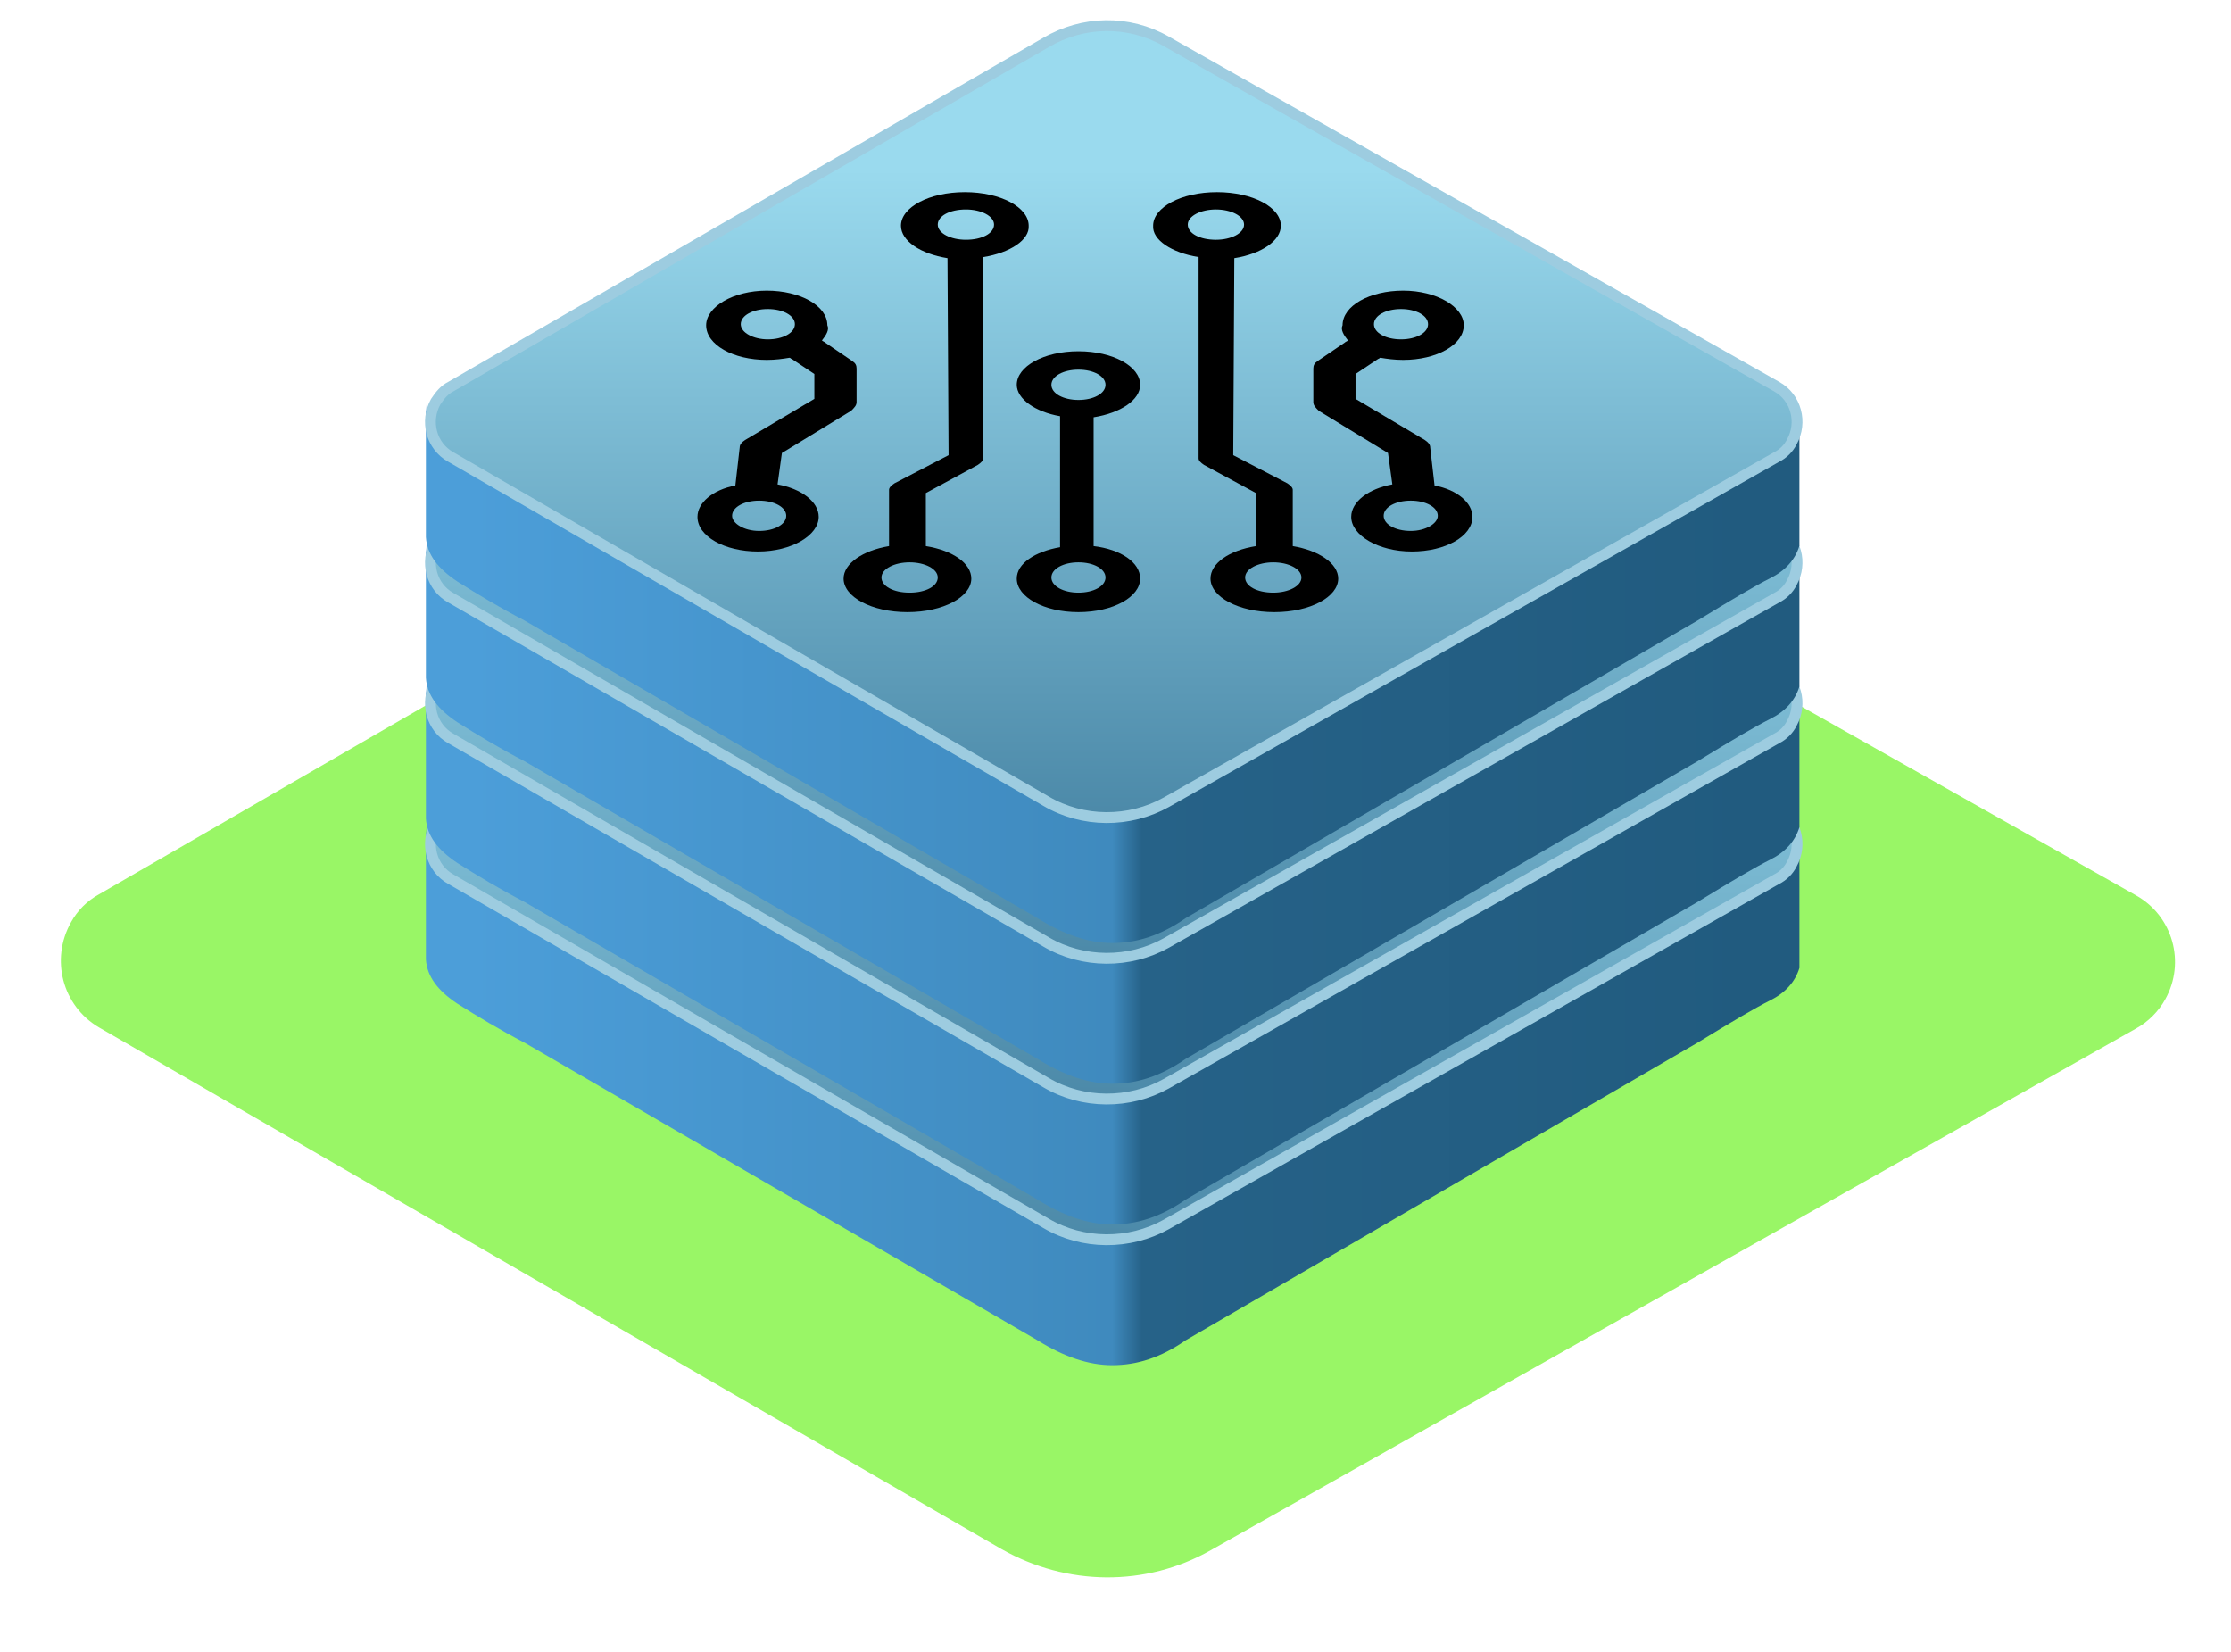
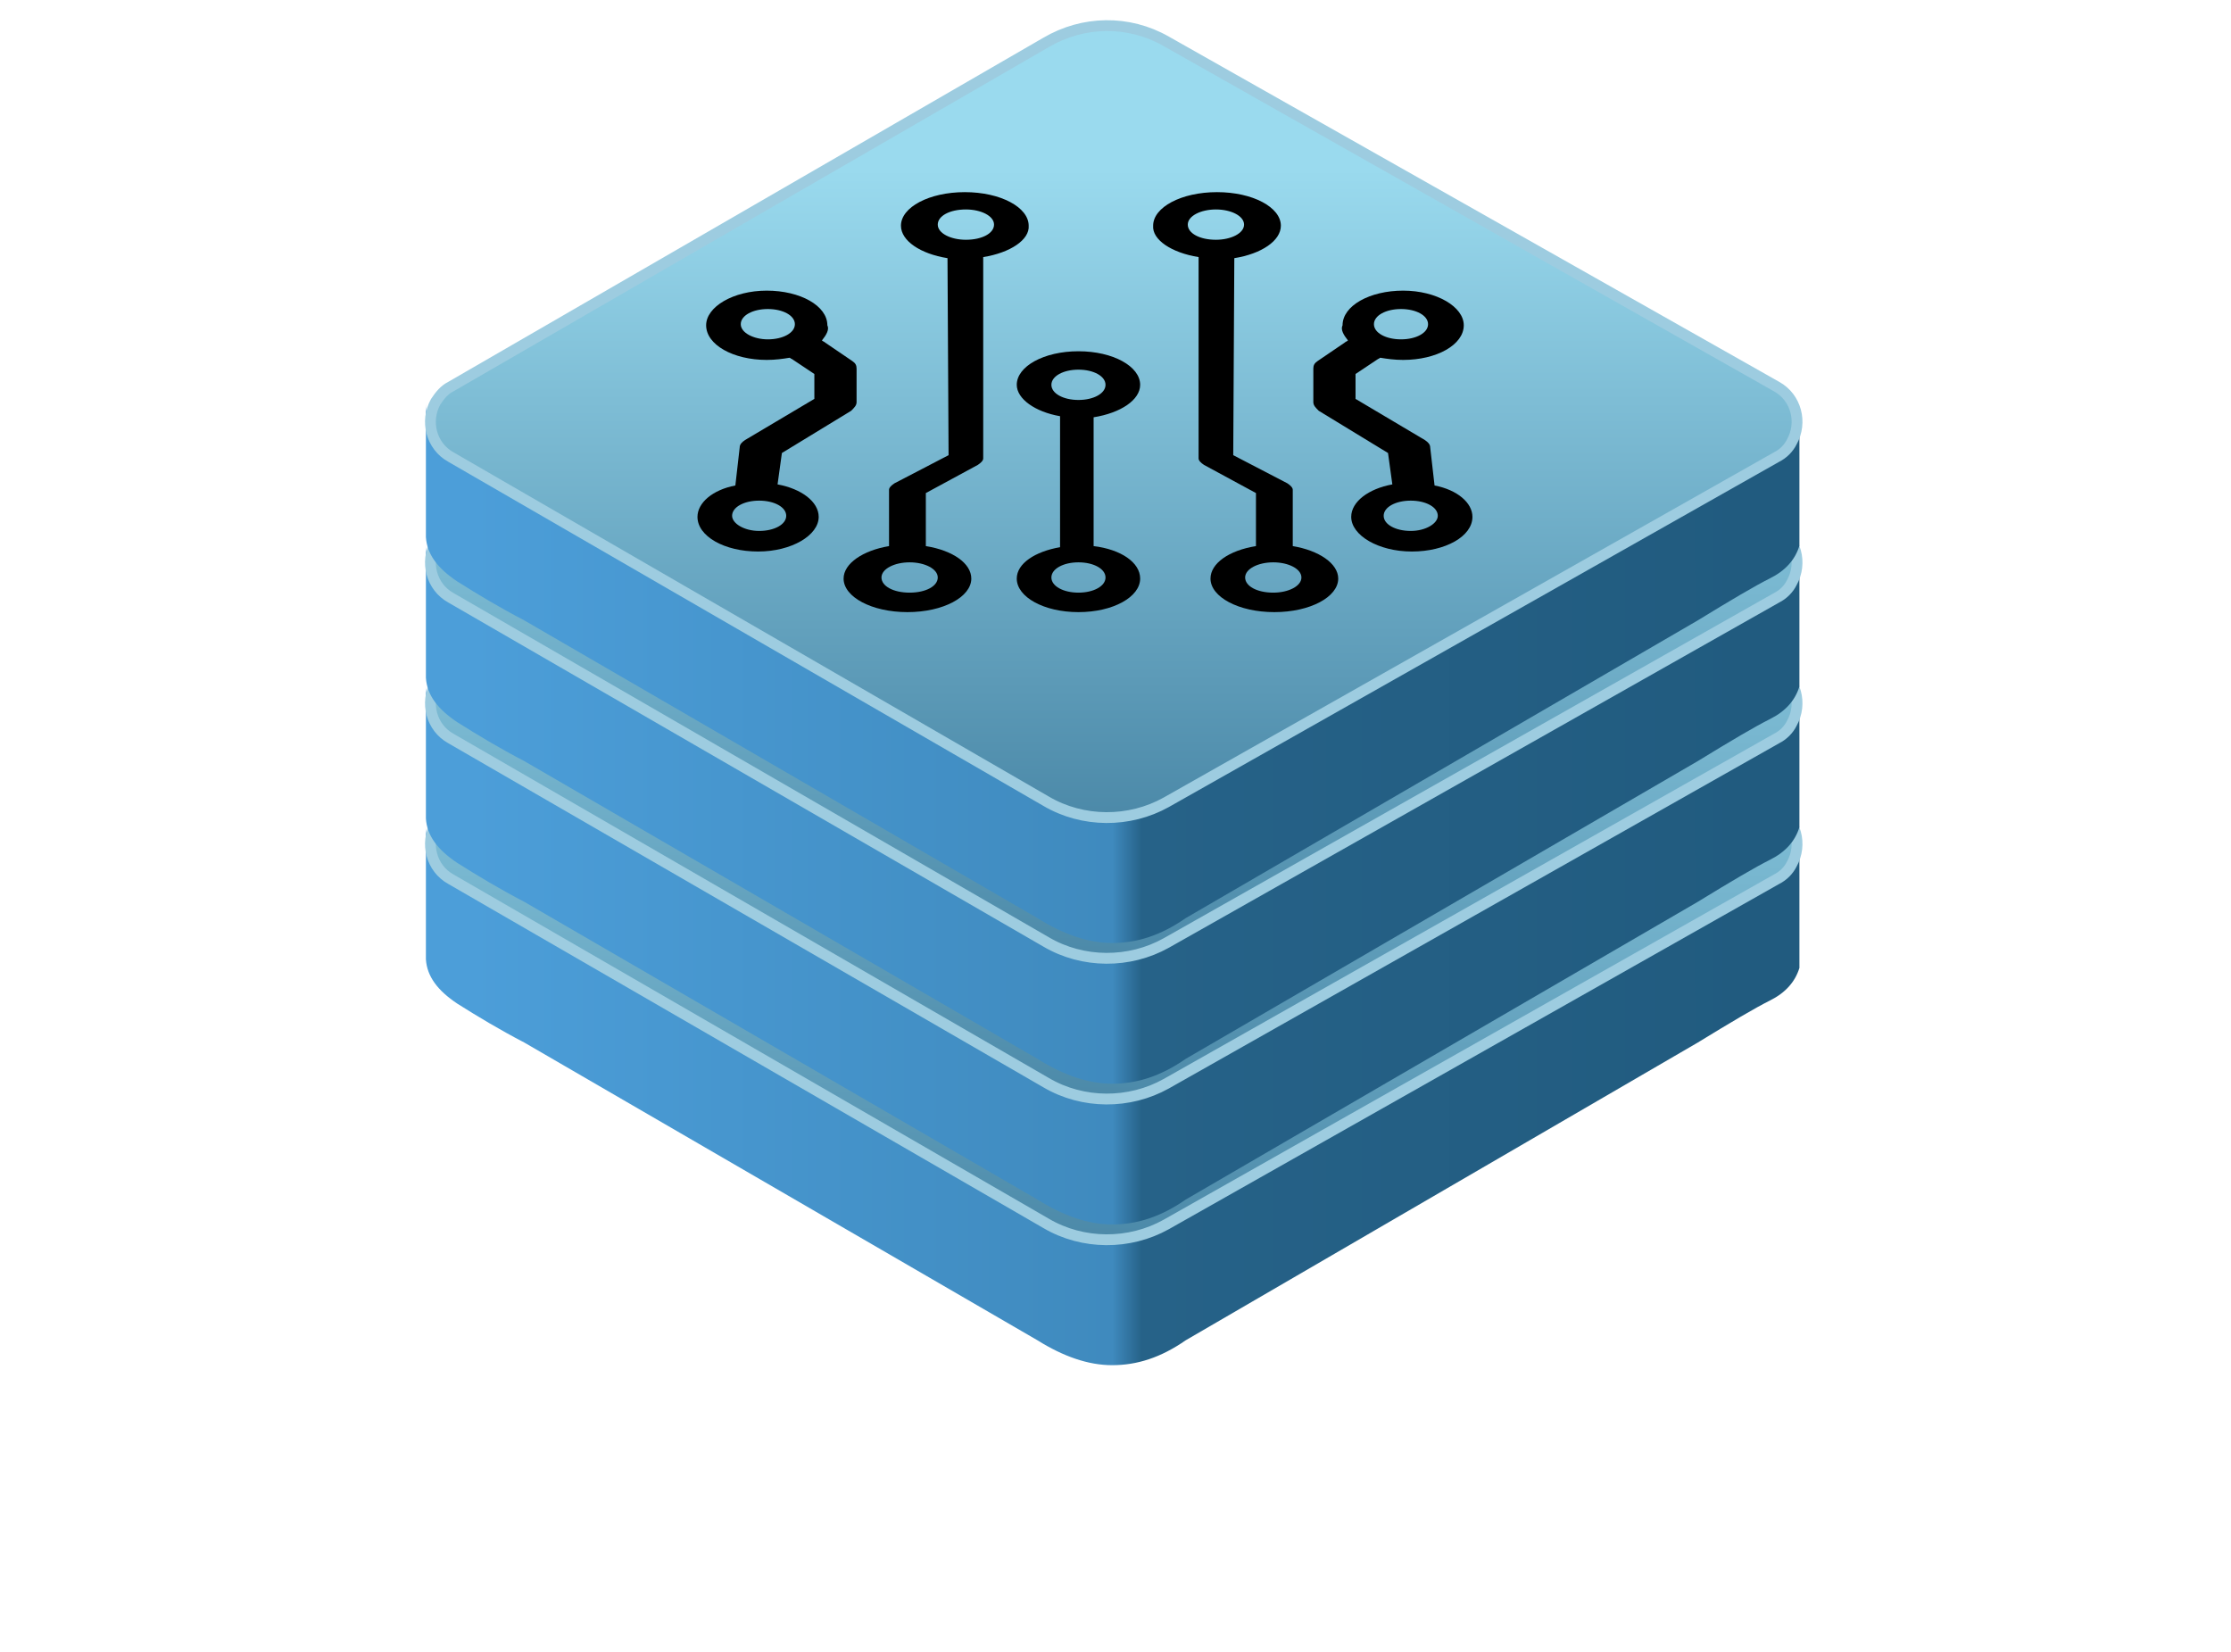
<svg xmlns="http://www.w3.org/2000/svg" width="204" height="151" viewBox="0 0 194 141" fill="none">
-   <path d="M105.365 31.188L185.741 76.553C188.941 78.341 190.071 82.388 188.282 85.588C187.718 86.624 186.777 87.565 185.741 88.129L105.271 133.494C99.624 136.694 92.753 136.6 87.106 133.4L8.612 88.035C5.412 86.153 4.377 82.106 6.165 78.906C6.729 77.871 7.577 77.023 8.612 76.459L87.106 31.094C92.753 28.082 99.718 27.988 105.365 31.188Z" fill="#56F000" fill-opacity="0.6" />
  <path d="M37.035 70.529V82.106C37.13 83.612 38.071 84.835 39.765 85.965C41.553 87.094 43.435 88.224 45.6 89.353L90.212 115.235C92.471 116.647 94.635 117.4 96.706 117.4C98.871 117.4 100.941 116.741 103.106 115.235L147.624 89.353C150.541 87.565 152.612 86.341 153.93 85.682C155.247 85.023 156.094 84.082 156.471 82.859V71.847C156.282 72.506 155.53 73.259 154.118 74.106C152.706 74.859 135.388 84.929 102.071 104.224C98.588 106.2 94.353 106.2 90.965 104.224C57.647 84.741 40.33 74.671 39.012 73.918C37.694 73.071 37.035 71.941 37.035 70.529Z" fill="url(#paint0_linear_2_258)" />
  <path d="M101.412 39C98.118 37.118 94.165 37.212 90.965 39.094L39.2 69.023C38.635 69.306 38.259 69.776 37.883 70.341C36.941 72.035 37.506 74.2 39.2 75.141L90.965 105.071C94.165 106.953 98.212 106.953 101.412 105.165L154.494 75.141C155.059 74.859 155.53 74.388 155.812 73.823C156.753 72.129 156.188 69.965 154.494 69.023L101.412 39Z" fill="url(#paint1_linear_2_258)" stroke="#9DCCE0" stroke-width="0.941" />
  <path d="M37.035 58.294V69.871C37.13 71.376 38.071 72.6 39.765 73.729C41.553 74.859 43.435 75.988 45.6 77.118L90.212 103C92.471 104.412 94.635 105.165 96.706 105.165C98.871 105.165 100.941 104.506 103.106 103L147.624 77.118C150.541 75.329 152.612 74.106 153.93 73.447C155.247 72.788 156.094 71.847 156.471 70.624V59.612C156.282 60.271 155.53 61.023 154.118 61.871C152.706 62.623 135.388 72.694 102.071 91.988C98.588 93.965 94.353 93.965 90.965 91.988C57.647 72.506 40.33 62.435 39.012 61.682C37.694 60.835 37.035 59.706 37.035 58.294Z" fill="url(#paint2_linear_2_258)" />
  <path d="M101.412 26.765C98.118 24.882 94.165 24.977 90.965 26.859L39.2 56.788C38.635 57.071 38.259 57.541 37.883 58.106C36.941 59.8 37.506 61.965 39.2 62.906L90.965 92.835C94.165 94.718 98.212 94.718 101.412 92.929L154.494 62.906C155.059 62.623 155.53 62.153 155.812 61.588C156.753 59.894 156.188 57.729 154.494 56.788L101.412 26.765Z" fill="url(#paint3_linear_2_258)" stroke="#9DCCE0" stroke-width="0.941" />
  <path d="M37.035 46.059V57.635C37.13 59.141 38.071 60.365 39.765 61.494C41.553 62.623 43.435 63.753 45.6 64.882L90.212 90.765C92.471 92.177 94.635 92.929 96.706 92.929C98.871 92.929 100.941 92.271 103.106 90.765L147.624 64.882C150.541 63.094 152.612 61.871 153.93 61.212C155.247 60.553 156.094 59.612 156.471 58.388V47.377C156.282 48.035 155.53 48.788 154.118 49.635C152.706 50.388 135.388 60.459 102.071 79.753C98.588 81.729 94.353 81.729 90.965 79.753C57.647 60.271 40.33 50.2 39.012 49.447C37.694 48.6 37.035 47.471 37.035 46.059Z" fill="url(#paint4_linear_2_258)" />
  <path d="M101.412 14.529C98.118 12.647 94.165 12.741 90.965 14.623L39.2 44.553C38.635 44.835 38.259 45.306 37.883 45.871C36.941 47.565 37.506 49.729 39.2 50.671L90.965 80.6C94.165 82.482 98.212 82.482 101.412 80.694L154.494 50.671C155.059 50.388 155.53 49.918 155.812 49.353C156.753 47.659 156.188 45.494 154.494 44.553L101.412 14.529Z" fill="url(#paint5_linear_2_258)" stroke="#9DCCE0" stroke-width="0.941" />
  <path d="M37.035 33.824V45.4C37.13 46.906 38.071 48.129 39.765 49.259C41.553 50.388 43.435 51.518 45.6 52.647L90.212 78.529C92.471 79.941 94.635 80.694 96.706 80.694C98.871 80.694 100.941 80.035 103.106 78.529L147.624 52.647C150.541 50.859 152.612 49.635 153.93 48.977C155.247 48.318 156.094 47.377 156.471 46.153V35.141C156.282 35.8 155.53 36.553 154.118 37.4C152.706 38.153 135.388 48.224 102.071 67.518C98.588 69.494 94.353 69.494 90.965 67.518C57.647 48.035 40.33 37.965 39.012 37.212C37.694 36.365 37.035 35.235 37.035 33.824Z" fill="url(#paint6_linear_2_258)" />
  <path d="M101.412 2.294C98.118 0.412 94.165 0.506 90.965 2.388L39.2 32.318C38.635 32.6 38.259 33.071 37.883 33.635C36.941 35.329 37.506 37.494 39.2 38.435L90.965 68.365C94.165 70.247 98.212 70.247 101.412 68.459L154.494 38.435C155.059 38.153 155.53 37.682 155.812 37.118C156.753 35.423 156.188 33.259 154.494 32.318L101.412 2.294Z" fill="url(#paint7_linear_2_258)" stroke="#9DCCE0" stroke-width="0.941" />
  <path d="M71.473 28.301C71.567 28.395 71.661 28.395 71.755 28.489L74.108 30.089C74.391 30.277 74.485 30.465 74.485 30.748V33.665C74.485 33.948 74.297 34.136 74.014 34.418L67.991 38.089L67.614 40.818C69.685 41.195 71.191 42.324 71.191 43.642C71.191 45.242 68.838 46.654 65.92 46.654C63.002 46.654 60.65 45.336 60.65 43.642C60.65 42.418 61.967 41.289 63.944 40.913L64.32 37.618C64.32 37.336 64.508 37.148 64.791 36.959L70.814 33.383V31.218L68.838 29.901C68.744 29.901 68.744 29.807 68.65 29.807C68.085 29.901 67.426 29.995 66.673 29.995C63.755 29.995 61.403 28.677 61.403 26.983C61.403 25.383 63.755 23.971 66.673 23.971C69.591 23.971 71.944 25.289 71.944 26.983C72.132 27.36 71.85 27.83 71.473 28.301ZM66.767 28.207C68.085 28.207 69.12 27.642 69.12 26.889C69.12 26.136 68.085 25.571 66.767 25.571C65.45 25.571 64.414 26.136 64.414 26.889C64.414 27.642 65.544 28.207 66.767 28.207ZM66.014 44.865C67.332 44.865 68.367 44.301 68.367 43.548C68.367 42.795 67.332 42.23 66.014 42.23C64.697 42.23 63.661 42.795 63.661 43.548C63.661 44.207 64.697 44.865 66.014 44.865Z" fill="black" />
  <path d="M117.214 28.301C117.12 28.395 117.026 28.395 116.932 28.489L114.579 30.089C114.297 30.277 114.203 30.465 114.203 30.748V33.665C114.203 33.948 114.391 34.136 114.673 34.418L120.697 38.089L121.073 40.818C119.003 41.195 117.497 42.324 117.497 43.642C117.497 45.242 119.85 46.654 122.767 46.654C125.685 46.654 128.038 45.336 128.038 43.642C128.038 42.418 126.72 41.289 124.744 40.913L124.367 37.618C124.367 37.336 124.179 37.148 123.897 36.959L117.873 33.383V31.218L119.85 29.901C119.944 29.901 119.944 29.807 120.038 29.807C120.602 29.901 121.261 29.995 122.014 29.995C124.932 29.995 127.285 28.677 127.285 26.983C127.285 25.383 124.932 23.971 122.014 23.971C119.097 23.971 116.744 25.289 116.744 26.983C116.555 27.36 116.838 27.83 117.214 28.301ZM121.826 28.207C120.508 28.207 119.473 27.642 119.473 26.889C119.473 26.136 120.508 25.571 121.826 25.571C123.144 25.571 124.179 26.136 124.179 26.889C124.179 27.642 123.144 28.207 121.826 28.207ZM122.673 44.865C121.355 44.865 120.32 44.301 120.32 43.548C120.32 42.795 121.355 42.23 122.673 42.23C123.991 42.23 125.026 42.795 125.026 43.548C125.026 44.207 123.991 44.865 122.673 44.865Z" fill="black" />
  <path d="M85.497 21.054V38.559C85.497 38.748 85.308 38.936 85.026 39.124L80.508 41.571V46.183C82.861 46.559 84.461 47.689 84.461 49.007C84.461 50.607 82.014 51.924 78.908 51.924C75.803 51.924 73.356 50.607 73.356 49.007C73.356 47.689 75.05 46.559 77.308 46.183V41.289C77.308 41.101 77.497 40.913 77.779 40.724L82.485 38.277L82.391 21.148C80.038 20.771 78.344 19.642 78.344 18.324C78.344 16.724 80.791 15.407 83.897 15.407C87.002 15.407 89.45 16.724 89.45 18.324C89.544 19.548 87.85 20.677 85.497 21.054ZM82.956 37.995L82.485 38.559V38.277L82.956 37.995ZM79.097 50.23C80.508 50.23 81.544 49.665 81.544 48.913C81.544 48.16 80.414 47.595 79.097 47.595C77.779 47.595 76.65 48.16 76.65 48.913C76.65 49.665 77.685 50.23 79.097 50.23ZM83.991 19.548C85.403 19.548 86.438 18.983 86.438 18.23C86.438 17.477 85.308 16.913 83.991 16.913C82.579 16.913 81.544 17.477 81.544 18.23C81.544 18.983 82.673 19.548 83.991 19.548Z" fill="black" />
  <path d="M104.226 21.054V38.559C104.226 38.748 104.414 38.936 104.697 39.124L109.214 41.571V46.183C106.861 46.559 105.261 47.689 105.261 49.007C105.261 50.607 107.708 51.924 110.814 51.924C113.92 51.924 116.367 50.607 116.367 49.007C116.367 47.689 114.673 46.559 112.414 46.183V41.289C112.414 41.101 112.226 40.913 111.944 40.724L107.238 38.277L107.332 21.148C109.685 20.771 111.379 19.642 111.379 18.324C111.379 16.724 108.932 15.407 105.826 15.407C102.72 15.407 100.273 16.724 100.273 18.324C100.179 19.548 101.873 20.677 104.226 21.054ZM106.767 37.995L107.238 38.559V38.277L106.767 37.995ZM110.72 50.23C109.308 50.23 108.273 49.665 108.273 48.913C108.273 48.16 109.402 47.595 110.72 47.595C112.038 47.595 113.167 48.16 113.167 48.913C113.167 49.665 112.038 50.23 110.72 50.23ZM105.732 19.548C104.32 19.548 103.285 18.983 103.285 18.23C103.285 17.477 104.414 16.913 105.732 16.913C107.05 16.913 108.179 17.477 108.179 18.23C108.179 18.983 107.05 19.548 105.732 19.548Z" fill="black" />
  <path d="M92.179 34.889C90.014 34.513 88.414 33.383 88.414 32.16C88.414 30.559 90.767 29.242 93.779 29.242C96.791 29.242 99.144 30.559 99.144 32.16C99.144 33.477 97.45 34.607 95.097 34.983V46.183C97.45 46.465 99.144 47.595 99.144 49.007C99.144 50.607 96.791 51.924 93.779 51.924C90.767 51.924 88.414 50.607 88.414 49.007C88.414 47.689 90.014 46.654 92.179 46.277V34.889ZM93.779 33.477C95.097 33.477 96.132 32.913 96.132 32.16C96.132 31.407 95.097 30.842 93.779 30.842C92.461 30.842 91.426 31.407 91.426 32.16C91.426 32.913 92.461 33.477 93.779 33.477ZM93.779 50.23C95.097 50.23 96.132 49.665 96.132 48.913C96.132 48.16 95.097 47.595 93.779 47.595C92.461 47.595 91.426 48.16 91.426 48.913C91.426 49.665 92.461 50.23 93.779 50.23Z" fill="black" />
  <defs>
    <linearGradient id="paint0_linear_2_258" x1="40.919" y1="93.918" x2="152.75" y2="93.918" gradientUnits="userSpaceOnUse">
      <stop stop-color="#4C9ED9" />
      <stop offset="0.499" stop-color="#3F8ABE" />
      <stop offset="0.522" stop-color="#266288" />
      <stop offset="1" stop-color="#215B7F" />
    </linearGradient>
    <linearGradient id="paint1_linear_2_258" x1="96.89" y1="50.091" x2="96.89" y2="135.059" gradientUnits="userSpaceOnUse">
      <stop stop-color="#9ADAEE" />
      <stop offset="1" stop-color="#246085" />
    </linearGradient>
    <linearGradient id="paint2_linear_2_258" x1="40.919" y1="81.683" x2="152.75" y2="81.683" gradientUnits="userSpaceOnUse">
      <stop stop-color="#4C9ED9" />
      <stop offset="0.499" stop-color="#3F8ABE" />
      <stop offset="0.522" stop-color="#266288" />
      <stop offset="1" stop-color="#215B7F" />
    </linearGradient>
    <linearGradient id="paint3_linear_2_258" x1="96.89" y1="37.856" x2="96.89" y2="122.824" gradientUnits="userSpaceOnUse">
      <stop stop-color="#9ADAEE" />
      <stop offset="1" stop-color="#246085" />
    </linearGradient>
    <linearGradient id="paint4_linear_2_258" x1="40.919" y1="69.448" x2="152.75" y2="69.448" gradientUnits="userSpaceOnUse">
      <stop stop-color="#4C9ED9" />
      <stop offset="0.499" stop-color="#3F8ABE" />
      <stop offset="0.522" stop-color="#266288" />
      <stop offset="1" stop-color="#215B7F" />
    </linearGradient>
    <linearGradient id="paint5_linear_2_258" x1="96.89" y1="25.621" x2="96.89" y2="110.589" gradientUnits="userSpaceOnUse">
      <stop stop-color="#9ADAEE" />
      <stop offset="1" stop-color="#246085" />
    </linearGradient>
    <linearGradient id="paint6_linear_2_258" x1="40.919" y1="57.212" x2="152.75" y2="57.212" gradientUnits="userSpaceOnUse">
      <stop stop-color="#4C9ED9" />
      <stop offset="0.499" stop-color="#3F8ABE" />
      <stop offset="0.522" stop-color="#266288" />
      <stop offset="1" stop-color="#215B7F" />
    </linearGradient>
    <linearGradient id="paint7_linear_2_258" x1="96.89" y1="13.385" x2="96.89" y2="98.353" gradientUnits="userSpaceOnUse">
      <stop stop-color="#9ADAEE" />
      <stop offset="1" stop-color="#246085" />
    </linearGradient>
  </defs>
</svg>
